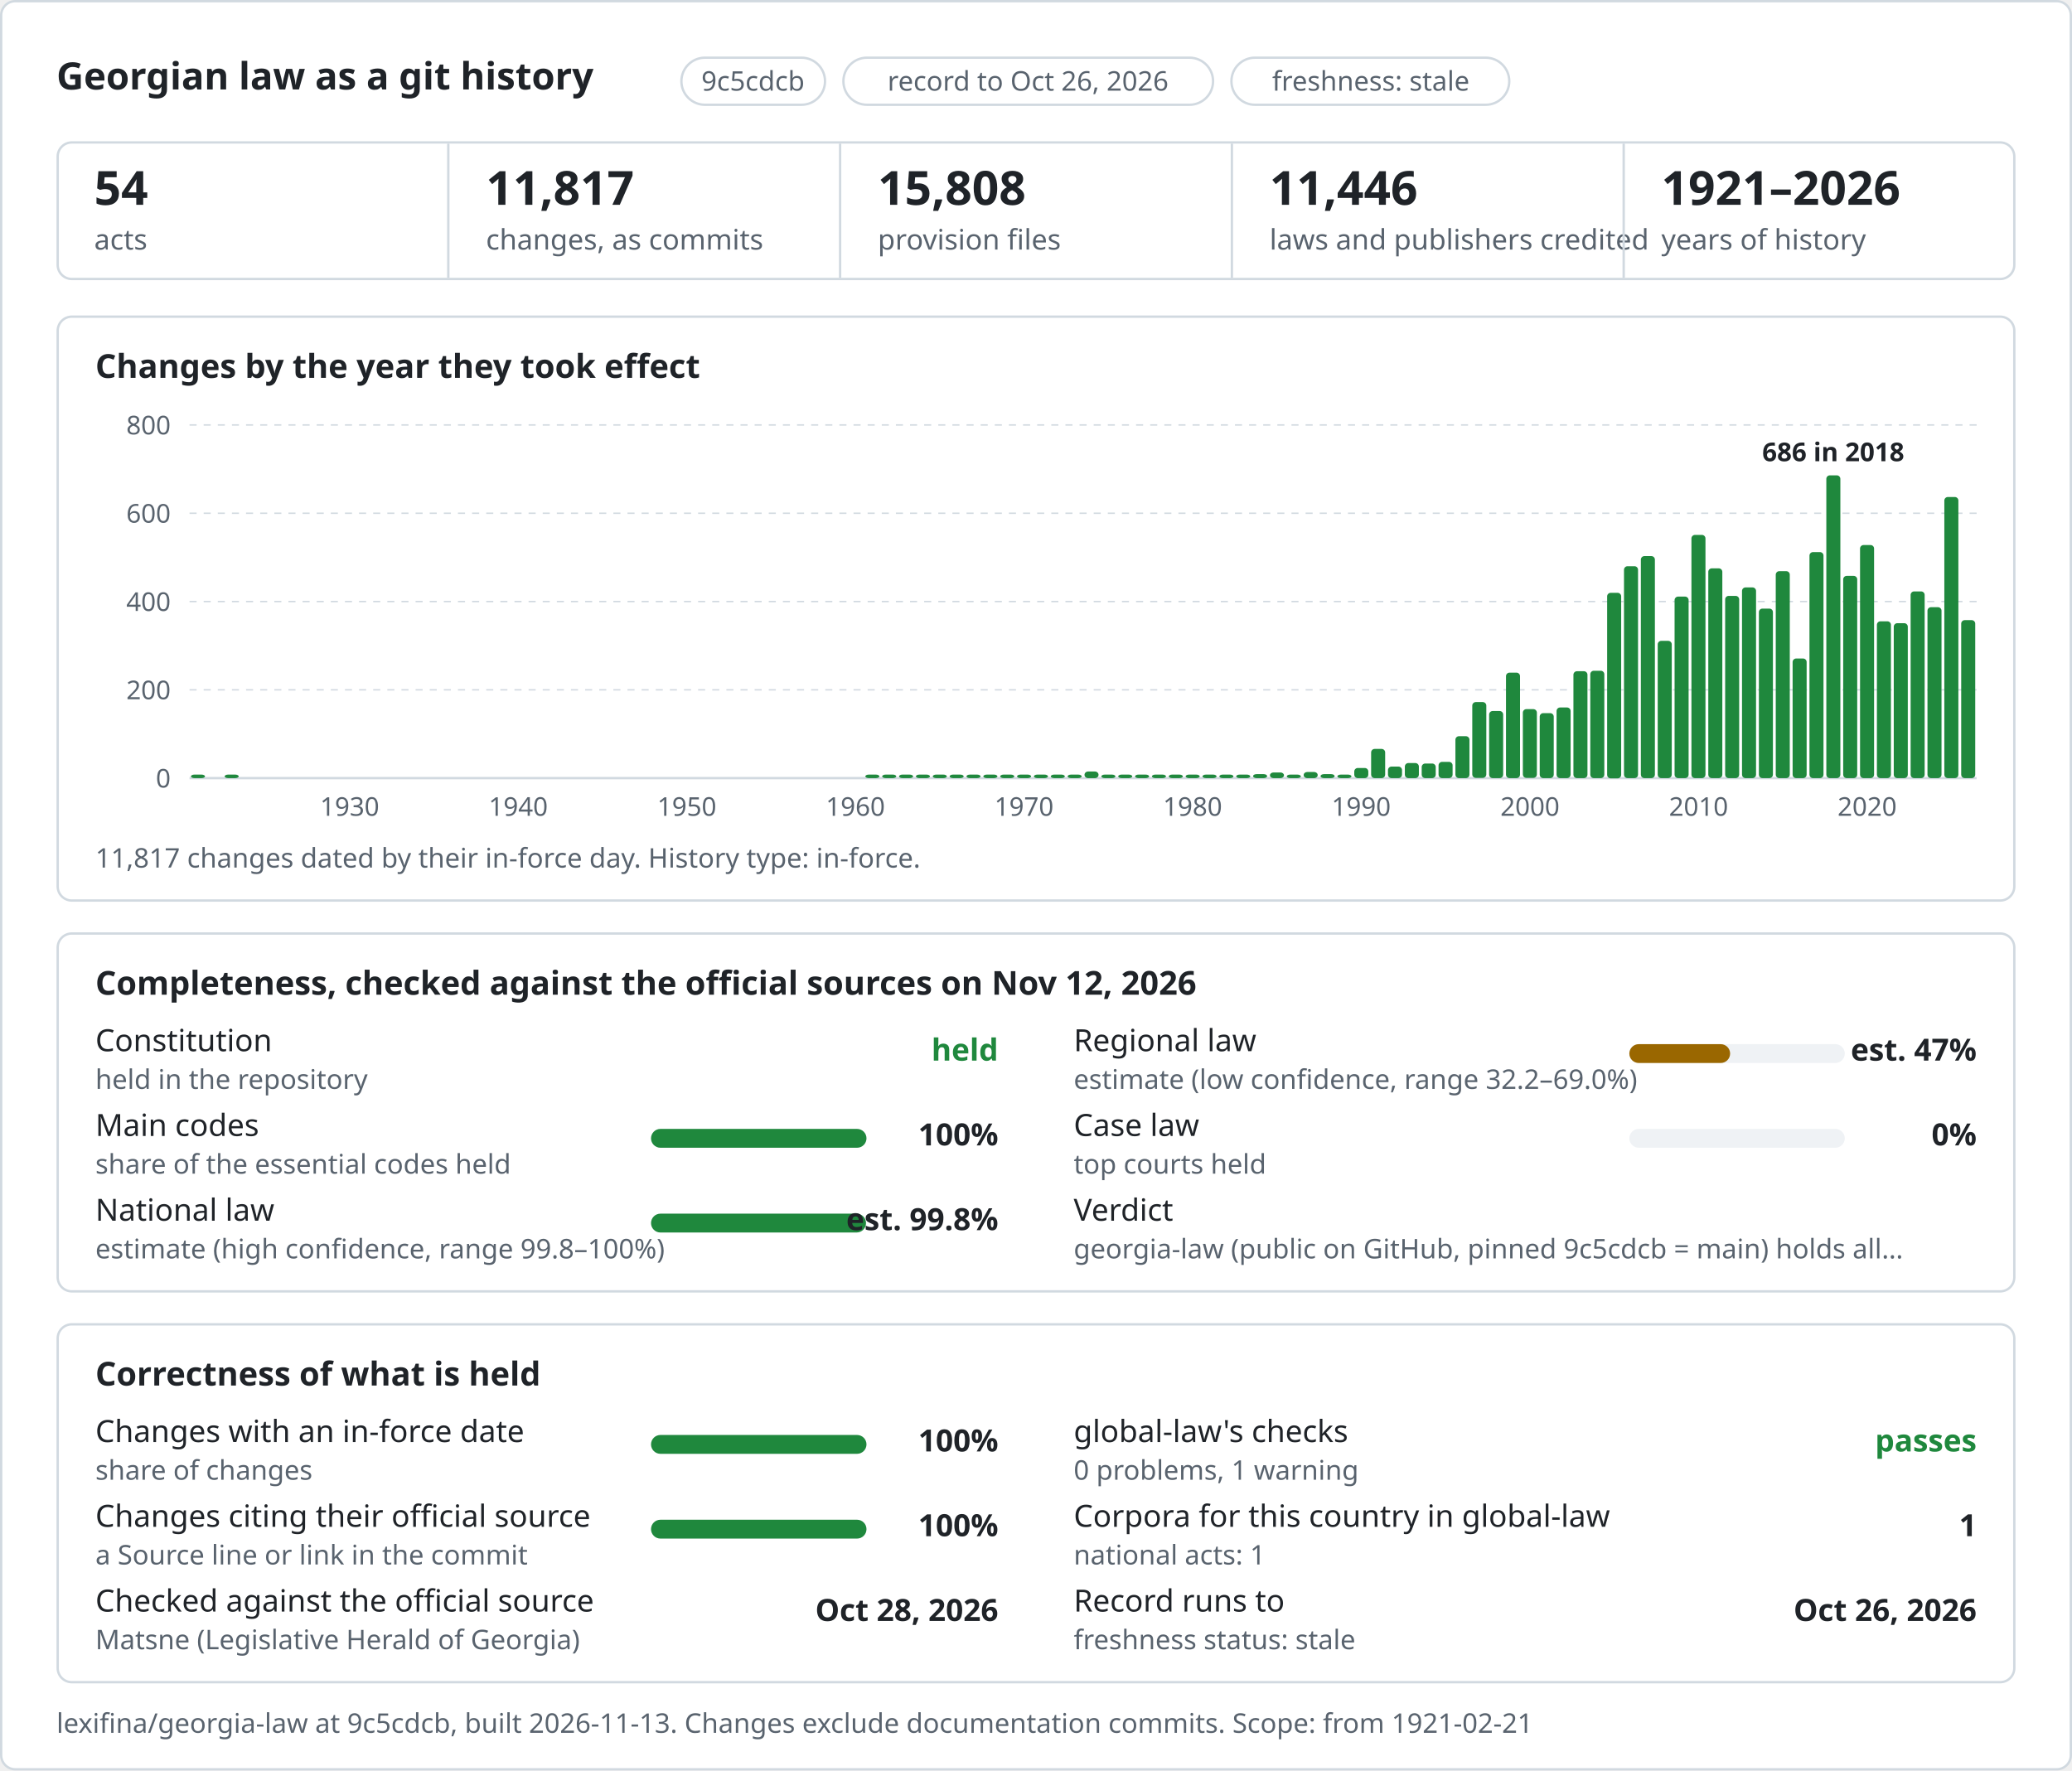
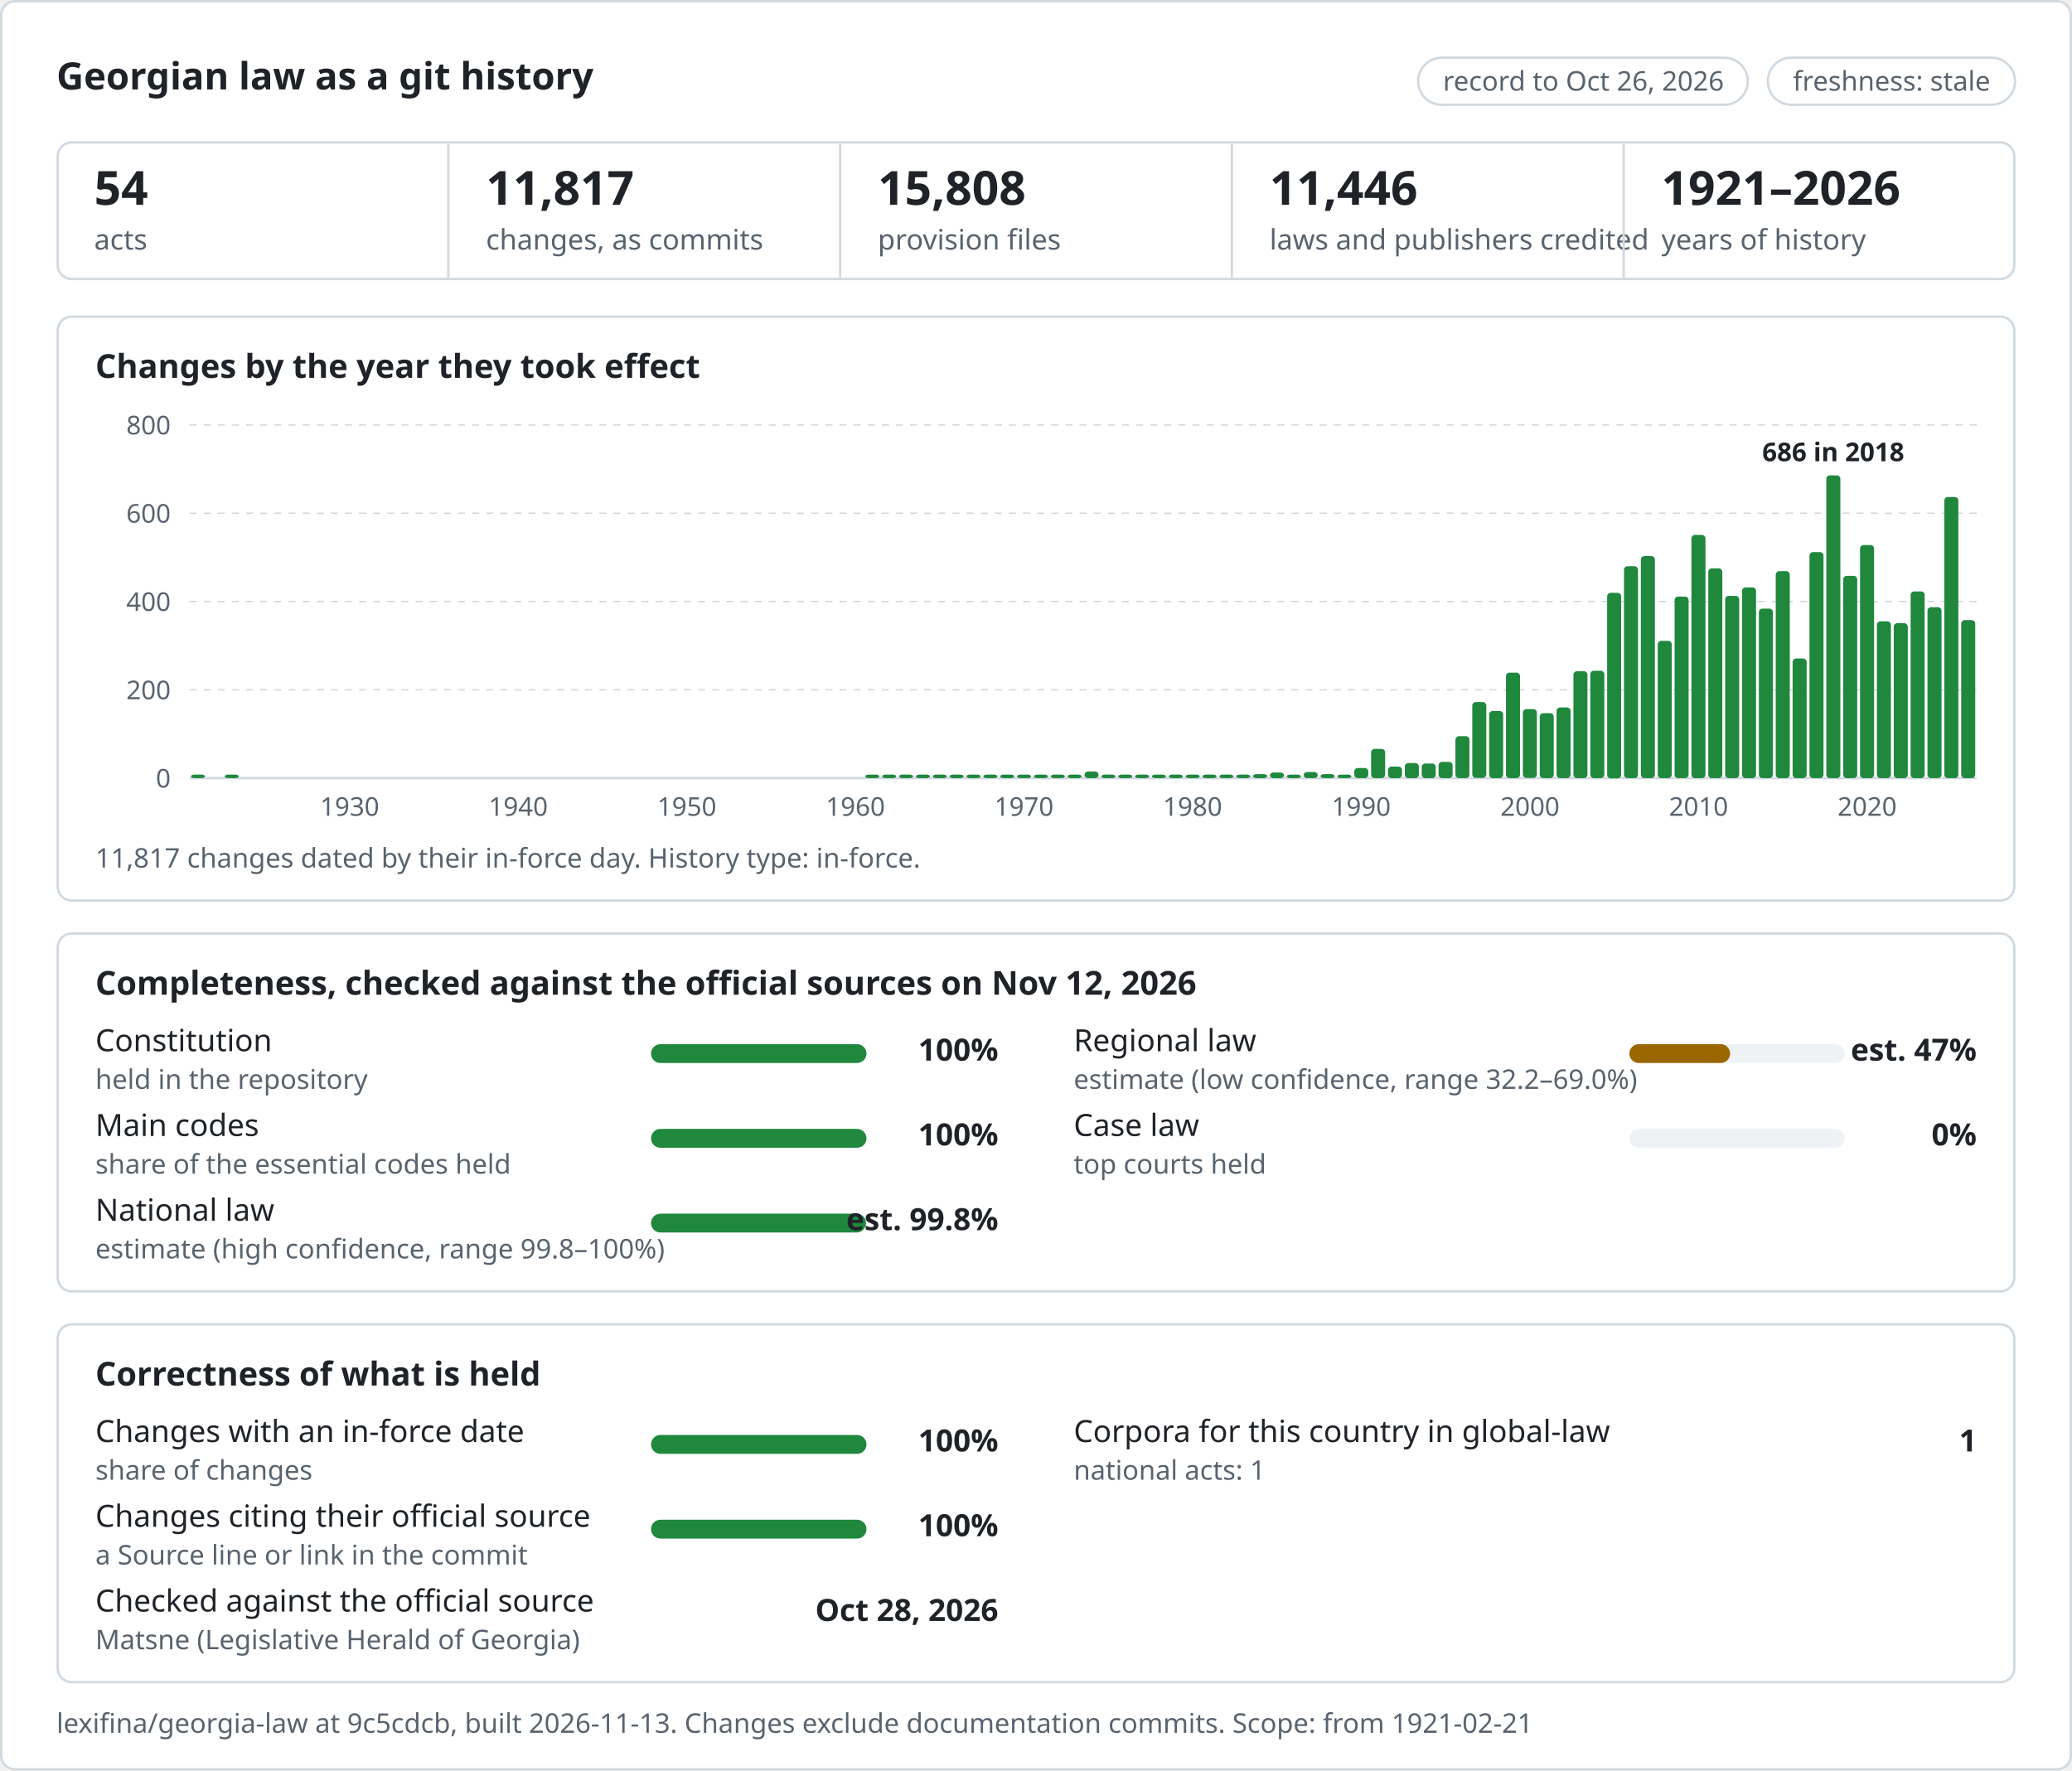
<svg xmlns="http://www.w3.org/2000/svg" width="880" height="752" viewBox="0 0 880 752" font-family="-apple-system,BlinkMacSystemFont,Segoe UI,Noto Sans,Helvetica,Arial,sans-serif">
  <rect x="0.5" y="0.5" width="879" height="751" rx="6" fill="#ffffff" stroke="#d1d9e0" />
  <text x="24" y="38" font-size="16" font-weight="600" fill="#1f2328">Georgian law as a git history</text>
-   <rect x="289.4" y="24.5" width="61" height="20" rx="10" fill="none" stroke="#d1d9e0" />
-   <text x="319.8" y="38.5" font-size="11.5" font-weight="500" text-anchor="middle" fill="#59636e">9c5cdcb</text>
-   <rect x="358.2" y="24.5" width="157" height="20" rx="10" fill="none" stroke="#d1d9e0" />
-   <text x="436.6" y="38.5" font-size="11.5" font-weight="500" text-anchor="middle" fill="#59636e">record to Oct 26, 2026</text>
-   <rect x="523.0" y="24.5" width="118" height="20" rx="10" fill="none" stroke="#d1d9e0" />
-   <text x="582.2" y="38.5" font-size="11.5" font-weight="500" text-anchor="middle" fill="#59636e">freshness: stale</text>
+   <rect x="602.3" y="24.5" width="140" height="20" rx="10" fill="none" stroke="#d1d9e0" />
+   <text x="672.5" y="38.5" font-size="11.5" font-weight="500" text-anchor="middle" fill="#59636e">record to Oct 26, 2026</text>
+   <rect x="750.8" y="24.5" width="105" height="20" rx="10" fill="none" stroke="#d1d9e0" />
+   <text x="803.4" y="38.5" font-size="11.5" font-weight="500" text-anchor="middle" fill="#59636e">freshness: stale</text>
  <rect x="24.5" y="60.5" width="831" height="58" rx="6" fill="#ffffff" stroke="#d1d9e0" />
  <text x="40.0" y="87" font-size="20" font-weight="600" fill="#1f2328">54</text>
  <text x="40.0" y="106" font-size="12" fill="#59636e">acts</text>
  <line x1="190.4" y1="61" x2="190.4" y2="118" stroke="#d1d9e0" />
  <text x="206.4" y="87" font-size="20" font-weight="600" fill="#1f2328">11,817</text>
  <text x="206.4" y="106" font-size="12" fill="#59636e">changes, as commits</text>
  <line x1="356.8" y1="61" x2="356.8" y2="118" stroke="#d1d9e0" />
  <text x="372.8" y="87" font-size="20" font-weight="600" fill="#1f2328">15,808</text>
  <text x="372.8" y="106" font-size="12" fill="#59636e">provision files</text>
  <line x1="523.2" y1="61" x2="523.2" y2="118" stroke="#d1d9e0" />
  <text x="539.2" y="87" font-size="20" font-weight="600" fill="#1f2328">11,446</text>
-   <text x="539.2" y="106" font-size="12" fill="#59636e">laws and publishers credited</text>
+   <text x="539.2" y="106" font-size="12" fill="#59636e" textLength="142" lengthAdjust="spacingAndGlyphs">laws and publishers credited</text>
  <line x1="689.6" y1="61" x2="689.6" y2="118" stroke="#d1d9e0" />
  <text x="705.6" y="87" font-size="20" font-weight="600" fill="#1f2328">1921–2026</text>
  <text x="705.6" y="106" font-size="12" fill="#59636e">years of history</text>
  <rect x="24.5" y="134.5" width="831" height="248" rx="6" fill="#ffffff" stroke="#d1d9e0" />
  <text x="40.5" y="160.5" font-size="14" font-weight="600" fill="#1f2328">Changes by the year they took effect</text>
  <line x1="80.5" y1="330.5" x2="839.5" y2="330.5" stroke="#d1d9e0" stroke-width="1" />
  <text x="72.5" y="334.5" font-size="11" text-anchor="end" fill="#59636e">0</text>
  <line x1="80.5" y1="293.0" x2="839.5" y2="293.0" stroke="#d1d9e0" stroke-width="0.6" stroke-dasharray="3 3" />
  <text x="72.5" y="297.0" font-size="11" text-anchor="end" fill="#59636e">200</text>
  <line x1="80.5" y1="255.5" x2="839.5" y2="255.5" stroke="#d1d9e0" stroke-width="0.6" stroke-dasharray="3 3" />
  <text x="72.5" y="259.5" font-size="11" text-anchor="end" fill="#59636e">400</text>
  <line x1="80.5" y1="218.0" x2="839.5" y2="218.0" stroke="#d1d9e0" stroke-width="0.6" stroke-dasharray="3 3" />
  <text x="72.5" y="222.0" font-size="11" text-anchor="end" fill="#59636e">600</text>
  <line x1="80.5" y1="180.5" x2="839.5" y2="180.5" stroke="#d1d9e0" stroke-width="0.6" stroke-dasharray="3 3" />
  <text x="72.5" y="184.5" font-size="11" text-anchor="end" fill="#59636e">800</text>
  <rect x="81.10" y="329.0" width="5.96" height="1.5" rx="1.5" fill="#1f883d" />
  <rect x="95.42" y="329.0" width="5.96" height="1.5" rx="1.5" fill="#1f883d" />
  <text x="148.5" y="346.5" font-size="11" text-anchor="middle" fill="#59636e">1930</text>
  <text x="220.1" y="346.5" font-size="11" text-anchor="middle" fill="#59636e">1940</text>
  <text x="291.7" y="346.5" font-size="11" text-anchor="middle" fill="#59636e">1950</text>
  <text x="363.3" y="346.5" font-size="11" text-anchor="middle" fill="#59636e">1960</text>
  <rect x="367.52" y="329.0" width="5.96" height="1.5" rx="1.5" fill="#1f883d" />
  <rect x="374.68" y="329.0" width="5.96" height="1.5" rx="1.5" fill="#1f883d" />
  <rect x="381.84" y="329.0" width="5.96" height="1.5" rx="1.5" fill="#1f883d" />
  <rect x="389.00" y="329.0" width="5.96" height="1.5" rx="1.5" fill="#1f883d" />
  <rect x="396.16" y="329.0" width="5.96" height="1.5" rx="1.5" fill="#1f883d" />
  <rect x="403.32" y="329.0" width="5.96" height="1.5" rx="1.5" fill="#1f883d" />
  <rect x="410.48" y="329.0" width="5.96" height="1.5" rx="1.5" fill="#1f883d" />
  <rect x="417.64" y="329.0" width="5.96" height="1.5" rx="1.5" fill="#1f883d" />
  <rect x="424.80" y="329.0" width="5.96" height="1.5" rx="1.5" fill="#1f883d" />
  <rect x="431.96" y="329.0" width="5.96" height="1.5" rx="1.5" fill="#1f883d" />
  <text x="434.9" y="346.5" font-size="11" text-anchor="middle" fill="#59636e">1970</text>
  <rect x="439.12" y="329.0" width="5.96" height="1.5" rx="1.5" fill="#1f883d" />
  <rect x="446.28" y="329.0" width="5.96" height="1.5" rx="1.5" fill="#1f883d" />
  <rect x="453.44" y="329.0" width="5.96" height="1.5" rx="1.5" fill="#1f883d" />
  <rect x="460.60" y="327.7" width="5.96" height="2.8" rx="1.5" fill="#1f883d" />
  <rect x="467.76" y="329.0" width="5.96" height="1.5" rx="1.5" fill="#1f883d" />
  <rect x="474.92" y="329.0" width="5.96" height="1.5" rx="1.5" fill="#1f883d" />
  <rect x="482.08" y="329.0" width="5.96" height="1.5" rx="1.5" fill="#1f883d" />
  <rect x="489.24" y="329.0" width="5.96" height="1.5" rx="1.5" fill="#1f883d" />
  <rect x="496.40" y="329.0" width="5.96" height="1.5" rx="1.5" fill="#1f883d" />
  <rect x="503.56" y="329.0" width="5.96" height="1.5" rx="1.5" fill="#1f883d" />
  <text x="506.5" y="346.5" font-size="11" text-anchor="middle" fill="#59636e">1980</text>
  <rect x="510.72" y="329.0" width="5.96" height="1.5" rx="1.5" fill="#1f883d" />
  <rect x="517.88" y="329.0" width="5.96" height="1.5" rx="1.5" fill="#1f883d" />
  <rect x="525.04" y="329.0" width="5.96" height="1.5" rx="1.5" fill="#1f883d" />
  <rect x="532.20" y="328.8" width="5.96" height="1.7" rx="1.5" fill="#1f883d" />
  <rect x="539.36" y="328.1" width="5.96" height="2.4" rx="1.5" fill="#1f883d" />
  <rect x="546.52" y="329.0" width="5.96" height="1.5" rx="1.5" fill="#1f883d" />
  <rect x="553.68" y="327.9" width="5.96" height="2.6" rx="1.5" fill="#1f883d" />
  <rect x="560.85" y="328.8" width="5.96" height="1.7" rx="1.5" fill="#1f883d" />
  <rect x="568.01" y="329.0" width="5.96" height="1.5" rx="1.5" fill="#1f883d" />
  <rect x="575.17" y="326.2" width="5.96" height="4.3" rx="1.5" fill="#1f883d" />
  <text x="578.1" y="346.5" font-size="11" text-anchor="middle" fill="#59636e">1990</text>
  <rect x="582.33" y="318.1" width="5.96" height="12.4" rx="1.5" fill="#1f883d" />
  <rect x="589.49" y="325.6" width="5.96" height="4.9" rx="1.5" fill="#1f883d" />
  <rect x="596.65" y="324.1" width="5.96" height="6.4" rx="1.5" fill="#1f883d" />
  <rect x="603.81" y="324.3" width="5.96" height="6.2" rx="1.5" fill="#1f883d" />
  <rect x="610.97" y="323.6" width="5.96" height="6.9" rx="1.5" fill="#1f883d" />
  <rect x="618.13" y="312.7" width="5.96" height="17.8" rx="1.5" fill="#1f883d" />
  <rect x="625.29" y="298.2" width="5.96" height="32.2" rx="1.5" fill="#1f883d" />
  <rect x="632.45" y="302.0" width="5.96" height="28.5" rx="1.5" fill="#1f883d" />
  <rect x="639.61" y="285.7" width="5.96" height="44.8" rx="1.5" fill="#1f883d" />
  <rect x="646.77" y="301.2" width="5.96" height="29.2" rx="1.5" fill="#1f883d" />
  <text x="649.8" y="346.5" font-size="11" text-anchor="middle" fill="#59636e">2000</text>
  <rect x="653.93" y="302.9" width="5.96" height="27.6" rx="1.5" fill="#1f883d" />
  <rect x="661.09" y="300.5" width="5.96" height="30.0" rx="1.5" fill="#1f883d" />
  <rect x="668.25" y="285.1" width="5.96" height="45.4" rx="1.5" fill="#1f883d" />
  <rect x="675.41" y="284.9" width="5.96" height="45.6" rx="1.5" fill="#1f883d" />
  <rect x="682.57" y="251.8" width="5.96" height="78.8" rx="1.5" fill="#1f883d" />
  <rect x="689.73" y="240.5" width="5.96" height="90.0" rx="1.5" fill="#1f883d" />
  <rect x="696.89" y="236.2" width="5.96" height="94.3" rx="1.5" fill="#1f883d" />
  <rect x="704.05" y="272.2" width="5.96" height="58.3" rx="1.5" fill="#1f883d" />
  <rect x="711.21" y="253.4" width="5.96" height="77.1" rx="1.5" fill="#1f883d" />
  <rect x="718.37" y="227.2" width="5.96" height="103.3" rx="1.5" fill="#1f883d" />
  <text x="721.4" y="346.5" font-size="11" text-anchor="middle" fill="#59636e">2010</text>
  <rect x="725.53" y="241.4" width="5.96" height="89.1" rx="1.5" fill="#1f883d" />
  <rect x="732.69" y="253.1" width="5.96" height="77.4" rx="1.5" fill="#1f883d" />
  <rect x="739.85" y="249.5" width="5.96" height="81.0" rx="1.5" fill="#1f883d" />
  <rect x="747.02" y="258.5" width="5.96" height="72.0" rx="1.5" fill="#1f883d" />
  <rect x="754.18" y="242.6" width="5.96" height="87.9" rx="1.5" fill="#1f883d" />
  <rect x="761.34" y="279.7" width="5.96" height="50.8" rx="1.5" fill="#1f883d" />
  <rect x="768.50" y="234.5" width="5.96" height="96.0" rx="1.5" fill="#1f883d" />
  <rect x="775.66" y="201.9" width="5.96" height="128.6" rx="1.5" fill="#1f883d" />
  <text x="778.6" y="195.9" font-size="11" font-weight="600" text-anchor="middle" fill="#1f2328">686 in 2018</text>
  <rect x="782.82" y="244.6" width="5.96" height="85.9" rx="1.5" fill="#1f883d" />
  <rect x="789.98" y="231.5" width="5.96" height="99.0" rx="1.5" fill="#1f883d" />
  <text x="793.0" y="346.5" font-size="11" text-anchor="middle" fill="#59636e">2020</text>
  <rect x="797.14" y="263.9" width="5.96" height="66.6" rx="1.5" fill="#1f883d" />
  <rect x="804.30" y="264.7" width="5.96" height="65.8" rx="1.5" fill="#1f883d" />
  <rect x="811.46" y="251.2" width="5.96" height="79.3" rx="1.5" fill="#1f883d" />
  <rect x="818.62" y="257.9" width="5.96" height="72.6" rx="1.5" fill="#1f883d" />
  <rect x="825.78" y="211.1" width="5.96" height="119.4" rx="1.5" fill="#1f883d" />
  <rect x="832.94" y="263.4" width="5.96" height="67.1" rx="1.5" fill="#1f883d" />
  <text x="40.5" y="368.5" font-size="11.5" fill="#59636e">11,817 changes dated by their in-force day. History type: in-force.</text>
  <rect x="24.5" y="396.5" width="831" height="152" rx="6" fill="#ffffff" stroke="#d1d9e0" />
  <text x="40.5" y="422.5" font-size="14" font-weight="600" fill="#1f2328">Completeness, checked against the official sources on Nov 12, 2026</text>
  <text x="40.5" y="446.5" font-size="13" fill="#1f2328">Constitution</text>
  <text x="40.5" y="462.5" font-size="11.5" fill="#59636e">held in the repository</text>
-   <text x="424.0" y="450.5" font-size="13" font-weight="600" text-anchor="end" fill="#1f883d">held</text>
+   <g>
+     <rect x="276.5" y="443.5" width="91.5" height="8" rx="4" fill="#eff2f5" />
+     <rect x="276.5" y="443.5" width="91.5" height="8" rx="4" fill="#1f883d" />
+   </g>
+   <text x="424.0" y="450.5" font-size="13" font-weight="600" text-anchor="end" fill="#1f2328">100%</text>
  <text x="40.5" y="482.5" font-size="13" fill="#1f2328">Main codes</text>
  <text x="40.5" y="498.5" font-size="11.5" fill="#59636e">share of the essential codes held</text>
  <g>
    <rect x="276.5" y="479.5" width="91.5" height="8" rx="4" fill="#eff2f5" />
    <rect x="276.5" y="479.5" width="91.5" height="8" rx="4" fill="#1f883d" />
  </g>
  <text x="424.0" y="486.5" font-size="13" font-weight="600" text-anchor="end" fill="#1f2328">100%</text>
  <text x="40.5" y="518.5" font-size="13" fill="#1f2328">National law</text>
  <text x="40.5" y="534.5" font-size="11.5" fill="#59636e">estimate (high confidence, range 99.8–100%)</text>
  <g>
    <rect x="276.5" y="515.5" width="91.5" height="8" rx="4" fill="#eff2f5" />
    <rect x="276.5" y="515.5" width="91.3" height="8" rx="4" fill="#1f883d" />
  </g>
  <text x="424.0" y="522.5" font-size="13" font-weight="600" text-anchor="end" fill="#1f2328">est. 99.8%</text>
  <text x="456.0" y="446.5" font-size="13" fill="#1f2328">Regional law</text>
  <text x="456.0" y="462.5" font-size="11.5" fill="#59636e">estimate (low confidence, range 32.2–69.0%)</text>
  <g>
    <rect x="692.0" y="443.5" width="91.5" height="8" rx="4" fill="#eff2f5" />
    <rect x="692.0" y="443.5" width="42.8" height="8" rx="4" fill="#9a6700" />
  </g>
  <text x="839.5" y="450.5" font-size="13" font-weight="600" text-anchor="end" fill="#1f2328">est. 47%</text>
  <text x="456.0" y="482.5" font-size="13" fill="#1f2328">Case law</text>
  <text x="456.0" y="498.5" font-size="11.5" fill="#59636e">top courts held</text>
  <g>
    <rect x="692.0" y="479.5" width="91.5" height="8" rx="4" fill="#eff2f5" />
  </g>
  <text x="839.5" y="486.5" font-size="13" font-weight="600" text-anchor="end" fill="#1f2328">0%</text>
-   <text x="456.0" y="518.5" font-size="13" fill="#1f2328">Verdict</text>
-   <text x="456.0" y="534.5" font-size="11.5" fill="#59636e">georgia-law (public on GitHub, pinned 9c5cdcb = main) holds all…</text>
-   <text x="839.5" y="522.5" font-size="13" font-weight="600" text-anchor="end" fill="#59636e" />
  <rect x="24.5" y="562.5" width="831" height="152" rx="6" fill="#ffffff" stroke="#d1d9e0" />
  <text x="40.5" y="588.5" font-size="14" font-weight="600" fill="#1f2328">Correctness of what is held</text>
  <text x="40.5" y="612.5" font-size="13" fill="#1f2328">Changes with an in-force date</text>
  <text x="40.5" y="628.5" font-size="11.5" fill="#59636e">share of changes</text>
  <g>
    <rect x="276.5" y="609.5" width="91.5" height="8" rx="4" fill="#eff2f5" />
    <rect x="276.5" y="609.5" width="91.5" height="8" rx="4" fill="#1f883d" />
  </g>
  <text x="424.0" y="616.5" font-size="13" font-weight="600" text-anchor="end" fill="#1f2328">100%</text>
  <text x="40.5" y="648.5" font-size="13" fill="#1f2328">Changes citing their official source</text>
  <text x="40.5" y="664.5" font-size="11.5" fill="#59636e">a Source line or link in the commit</text>
  <g>
    <rect x="276.5" y="645.5" width="91.5" height="8" rx="4" fill="#eff2f5" />
    <rect x="276.5" y="645.5" width="91.5" height="8" rx="4" fill="#1f883d" />
  </g>
  <text x="424.0" y="652.5" font-size="13" font-weight="600" text-anchor="end" fill="#1f2328">100%</text>
  <text x="40.5" y="684.5" font-size="13" fill="#1f2328">Checked against the official source</text>
  <text x="40.5" y="700.5" font-size="11.5" fill="#59636e">Matsne (Legislative Herald of Georgia)</text>
  <text x="424.0" y="688.5" font-size="13" font-weight="600" text-anchor="end" fill="#1f2328">Oct 28, 2026</text>
-   <text x="456.0" y="612.5" font-size="13" fill="#1f2328">global-law's checks</text>
-   <text x="456.0" y="628.5" font-size="11.5" fill="#59636e">0 problems, 1 warning</text>
-   <text x="839.5" y="616.5" font-size="13" font-weight="600" text-anchor="end" fill="#1f883d">passes</text>
-   <text x="456.0" y="648.5" font-size="13" fill="#1f2328">Corpora for this country in global-law</text>
-   <text x="456.0" y="664.5" font-size="11.5" fill="#59636e">national acts: 1</text>
-   <text x="839.5" y="652.5" font-size="13" font-weight="600" text-anchor="end" fill="#1f2328">1</text>
-   <text x="456.0" y="684.5" font-size="13" fill="#1f2328">Record runs to</text>
-   <text x="456.0" y="700.5" font-size="11.5" fill="#59636e">freshness status: stale</text>
-   <text x="839.5" y="688.5" font-size="13" font-weight="600" text-anchor="end" fill="#1f2328">Oct 26, 2026</text>
+   <text x="456.0" y="612.5" font-size="13" fill="#1f2328">Corpora for this country in global-law</text>
+   <text x="456.0" y="628.5" font-size="11.5" fill="#59636e">national acts: 1</text>
+   <text x="839.5" y="616.5" font-size="13" font-weight="600" text-anchor="end" fill="#1f2328">1</text>
  <text x="24" y="736" font-size="11.5" fill="#59636e">lexifina/georgia-law at 9c5cdcb, built 2026-11-13. Changes exclude documentation commits. Scope: from 1921-02-21</text>
</svg>
